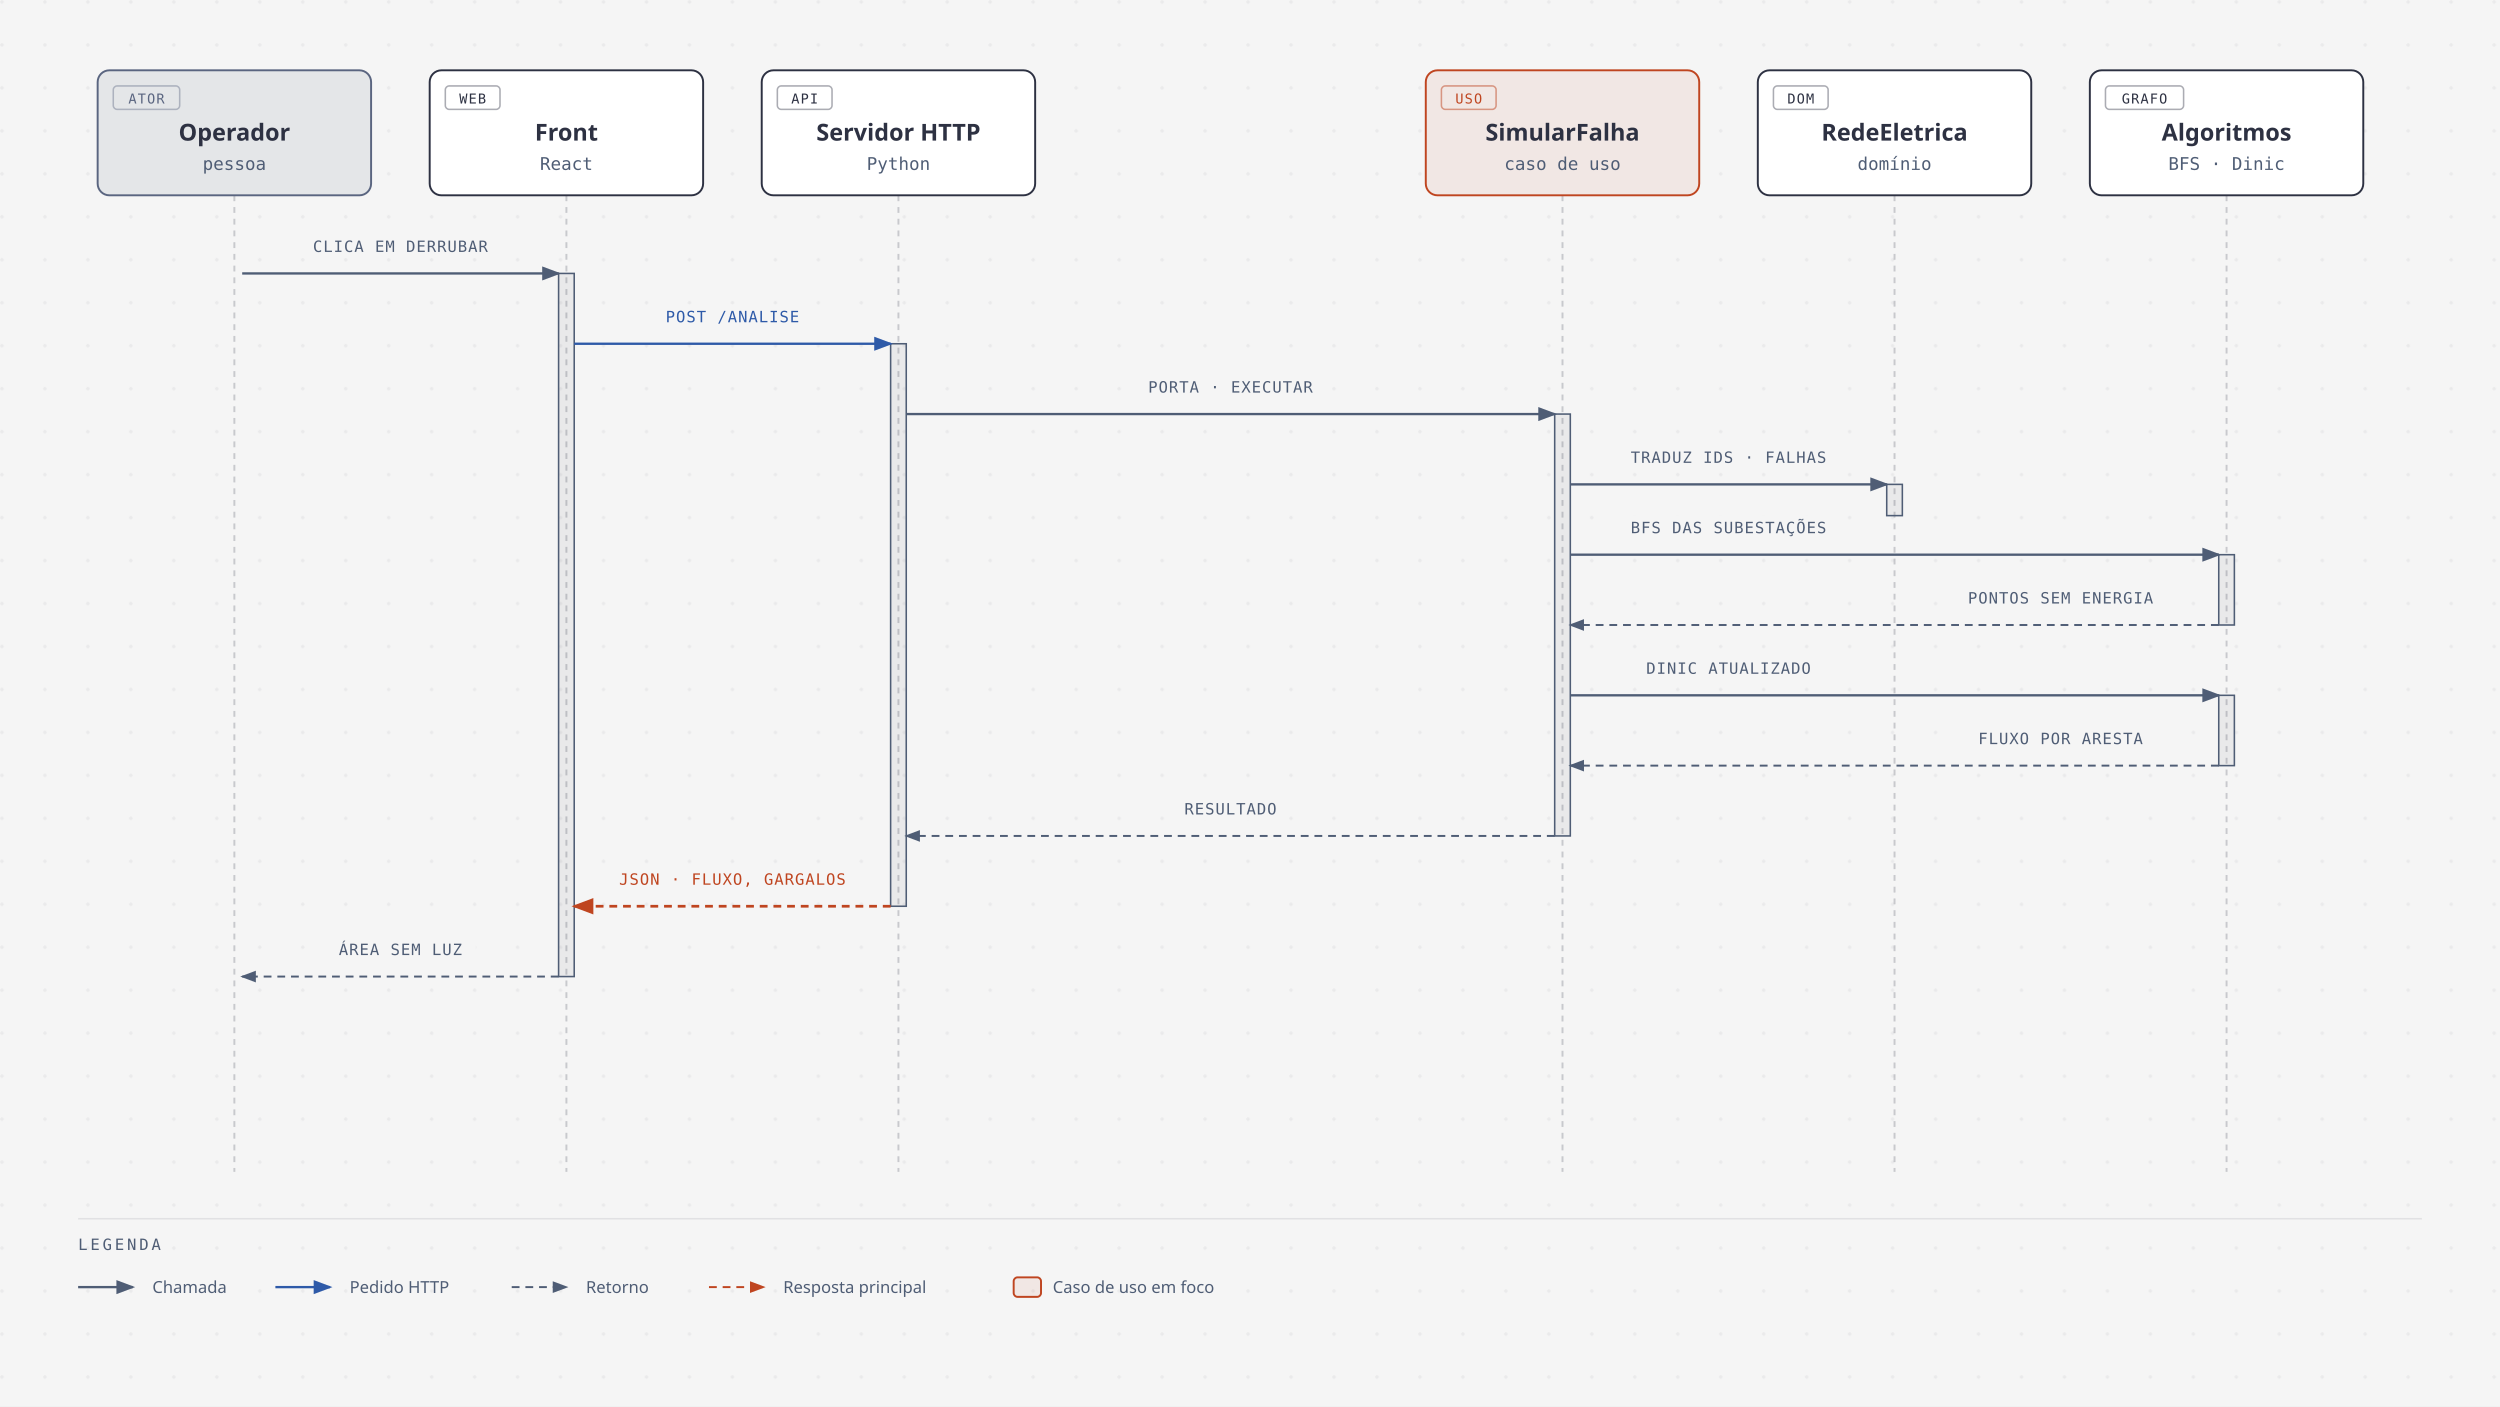
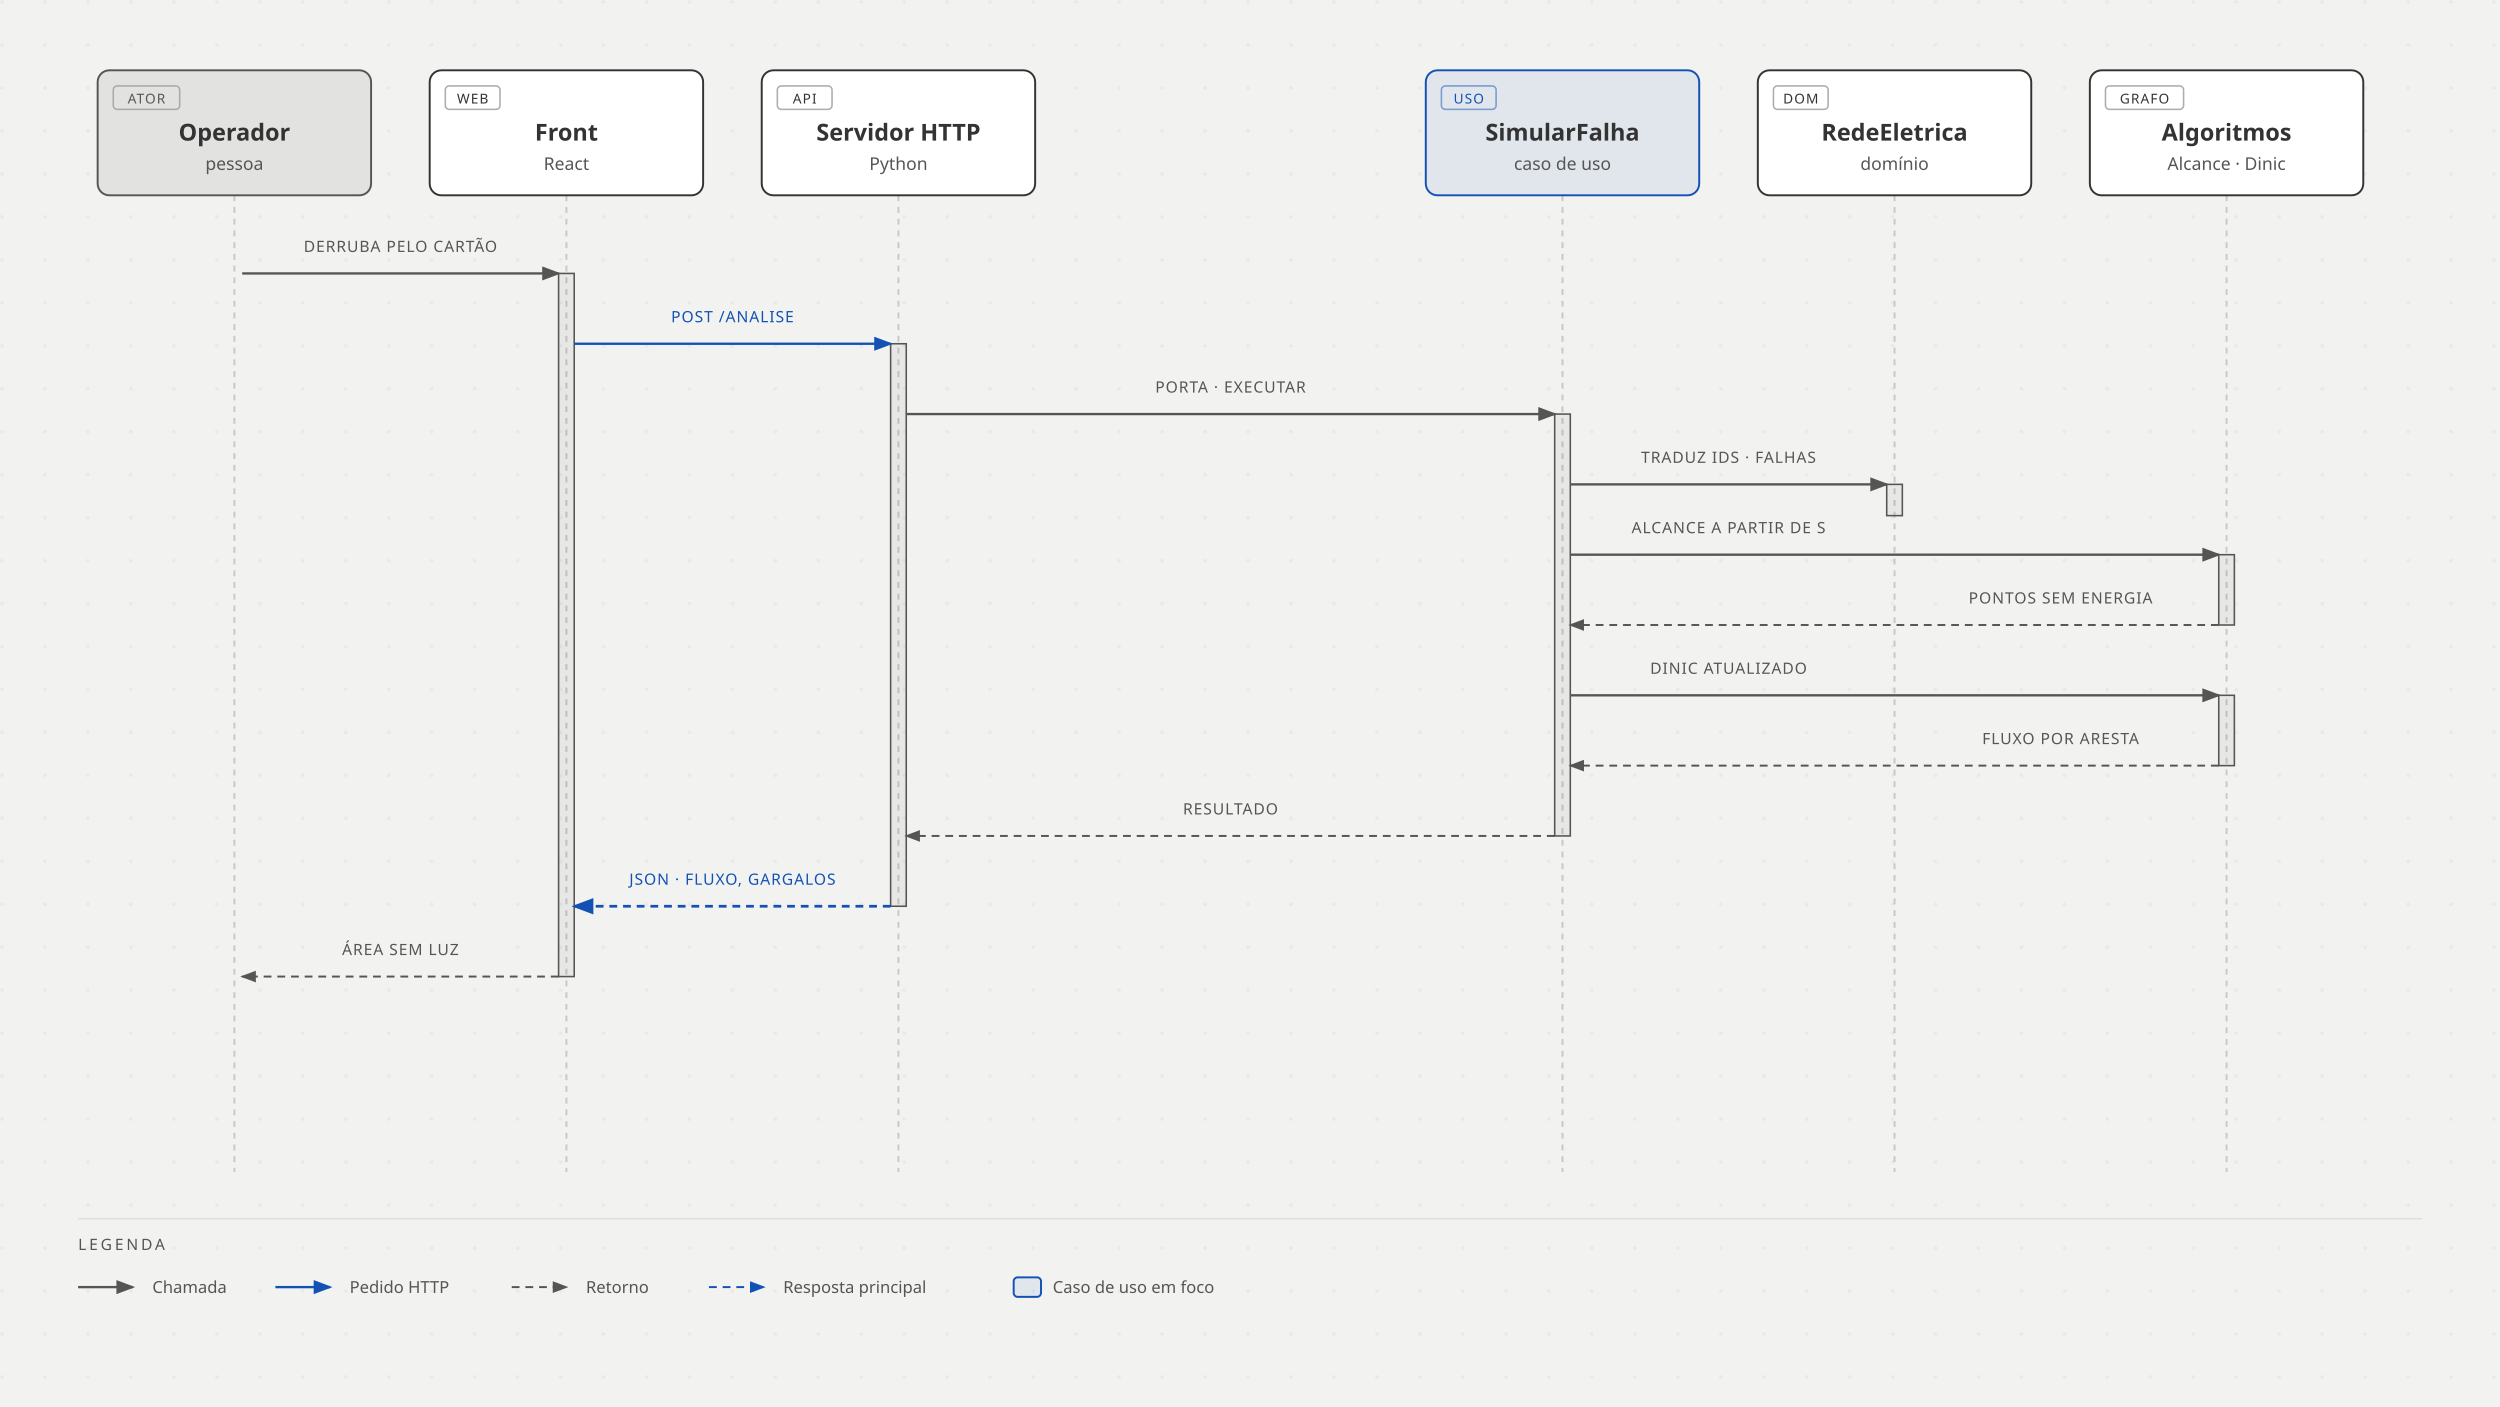
<svg xmlns="http://www.w3.org/2000/svg" viewBox="0 0 1280 720" role="img" aria-labelledby="sequencia-simular-falha-claro-title sequencia-simular-falha-claro-desc" id="sequencia-simular-falha-root">
  <defs>
-     <style>#sequencia-simular-falha-root { font-family: 'Geist', system-ui, sans-serif; color: #2d3142; }
+     <style>#sequencia-simular-falha-root { font-family: Rawline, Raleway, sans-serif; color: #333333; }
      #sequencia-simular-falha-root .diagram-container { width: 100%; overflow-x: auto; }
      @media print {
#sequencia-simular-falha-root .diagram-container { overflow-x: visible; }
}</style>
    <pattern id="sequencia-simular-falha-sequencia-simular-falha-claro-dots" width="22" height="22" patternUnits="userSpaceOnUse">
-       <circle cx="1" cy="1" r="0.9" fill="#2d3142" fill-opacity="0.10" />
+       <circle cx="1" cy="1" r="0.9" fill="#333333" fill-opacity="0.10" />
    </pattern>
    <marker id="sequencia-simular-falha-sequencia-simular-falha-claro-arrow" markerWidth="8" markerHeight="6" refX="7" refY="3" orient="auto">
-       <polygon points="0 0, 8 3, 0 6" fill="#4f5d75" />
+       <polygon points="0 0, 8 3, 0 6" fill="#555555" />
    </marker>
    <marker id="sequencia-simular-falha-sequencia-simular-falha-claro-arrow-link" markerWidth="8" markerHeight="6" refX="7" refY="3" orient="auto">
-       <polygon points="0 0, 8 3, 0 6" fill="#2e5aa8" />
+       <polygon points="0 0, 8 3, 0 6" fill="#1351b4" />
    </marker>
    <marker id="sequencia-simular-falha-sequencia-simular-falha-claro-arrow-accent" markerWidth="8" markerHeight="6" refX="7" refY="3" orient="auto">
-       <polygon points="0 0, 8 3, 0 6" fill="#bf4520" />
+       <polygon points="0 0, 8 3, 0 6" fill="#1351b4" />
    </marker>
    <marker id="sequencia-simular-falha-sequencia-simular-falha-claro-open" markerWidth="8" markerHeight="6" refX="7" refY="3" orient="auto">
-       <polyline points="0 0, 8 3, 0 6" fill="none" stroke="#4f5d75" stroke-width="1.2" />
+       <polyline points="0 0, 8 3, 0 6" fill="none" stroke="#555555" stroke-width="1.2" />
    </marker>
    <marker id="sequencia-simular-falha-sequencia-simular-falha-claro-tri" markerWidth="12" markerHeight="10" refX="11" refY="5" orient="auto" markerUnits="userSpaceOnUse">
-       <polygon points="1 1, 11 5, 1 9" fill="#f5f5f5" stroke="#2d3142" stroke-width="1" />
+       <polygon points="1 1, 11 5, 1 9" fill="#f2f3f0" stroke="#333333" stroke-width="1" />
    </marker>
    <marker id="sequencia-simular-falha-sequencia-simular-falha-claro-dia" markerWidth="16" markerHeight="8" refX="1" refY="4" orient="auto" markerUnits="userSpaceOnUse">
-       <polygon points="1 4, 8 1, 15 4, 8 7" fill="#2d3142" />
+       <polygon points="1 4, 8 1, 15 4, 8 7" fill="#333333" />
    </marker>
    <marker id="sequencia-simular-falha-sequencia-simular-falha-claro-diah" markerWidth="16" markerHeight="8" refX="1" refY="4" orient="auto" markerUnits="userSpaceOnUse">
-       <polygon points="1 4, 8 1, 15 4, 8 7" fill="#f5f5f5" stroke="#2d3142" stroke-width="1" />
+       <polygon points="1 4, 8 1, 15 4, 8 7" fill="#f2f3f0" stroke="#333333" stroke-width="1" />
    </marker>
  </defs>
-   <rect width="100%" height="100%" fill="#f5f5f5" />
+   <rect width="100%" height="100%" fill="#f2f3f0" />
  <rect width="100%" height="100%" fill="url(#sequencia-simular-falha-sequencia-simular-falha-claro-dots)" opacity="0.55" />
-   <line x1="120" y1="100" x2="120" y2="600" stroke="#2d3142" stroke-width="1" stroke-dasharray="3,3" stroke-opacity="0.22" />
-   <line x1="290" y1="100" x2="290" y2="600" stroke="#2d3142" stroke-width="1" stroke-dasharray="3,3" stroke-opacity="0.22" />
-   <line x1="460" y1="100" x2="460" y2="600" stroke="#2d3142" stroke-width="1" stroke-dasharray="3,3" stroke-opacity="0.22" />
-   <line x1="800" y1="100" x2="800" y2="600" stroke="#2d3142" stroke-width="1" stroke-dasharray="3,3" stroke-opacity="0.22" />
-   <line x1="970" y1="100" x2="970" y2="600" stroke="#2d3142" stroke-width="1" stroke-dasharray="3,3" stroke-opacity="0.22" />
-   <line x1="1140" y1="100" x2="1140" y2="600" stroke="#2d3142" stroke-width="1" stroke-dasharray="3,3" stroke-opacity="0.22" />
-   <rect x="286" y="140" width="8" height="360" fill="#2d3142" stroke="#4f5d75" stroke-width="0.8" fill-opacity="0.06" />
-   <rect x="456" y="176" width="8" height="288" fill="#2d3142" stroke="#4f5d75" stroke-width="0.8" fill-opacity="0.06" />
-   <rect x="796" y="212" width="8" height="216" fill="#2d3142" stroke="#4f5d75" stroke-width="0.8" fill-opacity="0.06" />
-   <rect x="966" y="248" width="8" height="16" fill="#2d3142" stroke="#4f5d75" stroke-width="0.8" fill-opacity="0.06" />
-   <rect x="1136" y="284" width="8" height="36" fill="#2d3142" stroke="#4f5d75" stroke-width="0.8" fill-opacity="0.06" />
-   <rect x="1136" y="356" width="8" height="36" fill="#2d3142" stroke="#4f5d75" stroke-width="0.8" fill-opacity="0.06" />
-   <path d="M 124,140 H 286" fill="none" stroke="#4f5d75" stroke-width="1.2" marker-end="url(#sequencia-simular-falha-sequencia-simular-falha-claro-arrow)" />
-   <rect x="152.4" y="120" width="105.2" height="12" rx="2" fill="#f5f5f5" />
-   <text x="205" y="129" fill="#4f5d75" font-size="8" font-family="'Geist Mono', ui-monospace, monospace" text-anchor="middle" letter-spacing="0.06em">CLICA EM DERRUBAR</text>
-   <path d="M 294,176 H 456" fill="none" stroke="#2e5aa8" stroke-width="1.2" marker-end="url(#sequencia-simular-falha-sequencia-simular-falha-claro-arrow-link)" />
-   <rect x="333.6" y="156" width="82.8" height="12" rx="2" fill="#f5f5f5" />
-   <text x="375" y="165" fill="#2e5aa8" font-size="8" font-family="'Geist Mono', ui-monospace, monospace" text-anchor="middle" letter-spacing="0.06em">POST /ANALISE</text>
-   <path d="M 464,212 H 796" fill="none" stroke="#4f5d75" stroke-width="1.2" marker-end="url(#sequencia-simular-falha-sequencia-simular-falha-claro-arrow)" />
-   <rect x="580.2" y="192" width="99.6" height="12" rx="2" fill="#f5f5f5" />
-   <text x="630" y="201" fill="#4f5d75" font-size="8" font-family="'Geist Mono', ui-monospace, monospace" text-anchor="middle" letter-spacing="0.06em">PORTA · EXECUTAR</text>
-   <path d="M 804,248 H 966" fill="none" stroke="#4f5d75" stroke-width="1.2" marker-end="url(#sequencia-simular-falha-sequencia-simular-falha-claro-arrow)" />
-   <rect x="826.8" y="228" width="116.4" height="12" rx="2" fill="#f5f5f5" />
-   <text x="885" y="237" fill="#4f5d75" font-size="8" font-family="'Geist Mono', ui-monospace, monospace" text-anchor="middle" letter-spacing="0.06em">TRADUZ IDS · FALHAS</text>
-   <path d="M 804,284 H 1136" fill="none" stroke="#4f5d75" stroke-width="1.2" marker-end="url(#sequencia-simular-falha-sequencia-simular-falha-claro-arrow)" />
-   <rect x="826.8" y="264" width="116.4" height="12" rx="2" fill="#f5f5f5" />
-   <text x="885" y="273" fill="#4f5d75" font-size="8" font-family="'Geist Mono', ui-monospace, monospace" text-anchor="middle" letter-spacing="0.06em">BFS DAS SUBESTAÇÕES</text>
-   <path d="M 1136,320 H 804" fill="none" stroke="#4f5d75" stroke-width="1" marker-end="url(#sequencia-simular-falha-sequencia-simular-falha-claro-arrow)" stroke-dasharray="4,3" />
-   <rect x="999.6" y="300" width="110.8" height="12" rx="2" fill="#f5f5f5" />
-   <text x="1055" y="309" fill="#4f5d75" font-size="8" font-family="'Geist Mono', ui-monospace, monospace" text-anchor="middle" letter-spacing="0.06em">PONTOS SEM ENERGIA</text>
-   <path d="M 804,356 H 1136" fill="none" stroke="#4f5d75" stroke-width="1.2" marker-end="url(#sequencia-simular-falha-sequencia-simular-falha-claro-arrow)" />
-   <rect x="835.2" y="336" width="99.6" height="12" rx="2" fill="#f5f5f5" />
-   <text x="885" y="345" fill="#4f5d75" font-size="8" font-family="'Geist Mono', ui-monospace, monospace" text-anchor="middle" letter-spacing="0.06em">DINIC ATUALIZADO</text>
-   <path d="M 1136,392 H 804" fill="none" stroke="#4f5d75" stroke-width="1" marker-end="url(#sequencia-simular-falha-sequencia-simular-falha-claro-arrow)" stroke-dasharray="4,3" />
-   <rect x="1005.2" y="372" width="99.6" height="12" rx="2" fill="#f5f5f5" />
-   <text x="1055" y="381" fill="#4f5d75" font-size="8" font-family="'Geist Mono', ui-monospace, monospace" text-anchor="middle" letter-spacing="0.06em">FLUXO POR ARESTA</text>
-   <path d="M 796,428 H 464" fill="none" stroke="#4f5d75" stroke-width="1" marker-end="url(#sequencia-simular-falha-sequencia-simular-falha-claro-arrow)" stroke-dasharray="4,3" />
-   <rect x="599.8" y="408" width="60.4" height="12" rx="2" fill="#f5f5f5" />
-   <text x="630" y="417" fill="#4f5d75" font-size="8" font-family="'Geist Mono', ui-monospace, monospace" text-anchor="middle" letter-spacing="0.06em">RESULTADO</text>
-   <path d="M 456,464 H 294" fill="none" stroke="#bf4520" stroke-width="1.4" stroke-dasharray="4,3" marker-end="url(#sequencia-simular-falha-sequencia-simular-falha-claro-arrow-accent)" />
-   <rect x="308.4" y="444" width="133.2" height="12" rx="2" fill="#f5f5f5" />
-   <text x="375" y="453" fill="#bf4520" font-size="8" font-family="'Geist Mono', ui-monospace, monospace" text-anchor="middle" letter-spacing="0.06em">JSON · FLUXO, GARGALOS</text>
-   <path d="M 286,500 H 124" fill="none" stroke="#4f5d75" stroke-width="1" marker-end="url(#sequencia-simular-falha-sequencia-simular-falha-claro-arrow)" stroke-dasharray="4,3" />
-   <rect x="166.4" y="480" width="77.2" height="12" rx="2" fill="#f5f5f5" />
-   <text x="205" y="489" fill="#4f5d75" font-size="8" font-family="'Geist Mono', ui-monospace, monospace" text-anchor="middle" letter-spacing="0.06em">ÁREA SEM LUZ</text>
-   <rect x="50" y="36" width="140" height="64" rx="6" fill="#f5f5f5" />
-   <rect x="50" y="36" width="140" height="64" rx="6" fill="#4f5d75" stroke="#5a6580" stroke-width="1" fill-opacity="0.10" />
-   <rect x="58" y="44" width="34" height="12" rx="2" fill="none" stroke="#5a6580" stroke-width="0.8" stroke-opacity="0.40" />
-   <text x="75" y="53" fill="#5a6580" font-size="7" font-family="'Geist Mono', ui-monospace, monospace" text-anchor="middle" letter-spacing="0.08em">ATOR</text>
-   <text x="120" y="72" fill="#2d3142" font-size="12" font-weight="600" font-family="'Geist', system-ui, sans-serif" text-anchor="middle">Operador</text>
-   <text x="120" y="87" fill="#4f5d75" font-size="9" font-family="'Geist Mono', ui-monospace, monospace" text-anchor="middle">pessoa</text>
-   <rect x="220" y="36" width="140" height="64" rx="6" fill="#f5f5f5" />
-   <rect x="220" y="36" width="140" height="64" rx="6" fill="#ffffff" stroke="#2d3142" stroke-width="1" />
-   <rect x="228" y="44" width="28" height="12" rx="2" fill="none" stroke="#2d3142" stroke-width="0.8" stroke-opacity="0.40" />
-   <text x="242" y="53" fill="#2d3142" font-size="7" font-family="'Geist Mono', ui-monospace, monospace" text-anchor="middle" letter-spacing="0.08em">WEB</text>
-   <text x="290" y="72" fill="#2d3142" font-size="12" font-weight="600" font-family="'Geist', system-ui, sans-serif" text-anchor="middle">Front</text>
-   <text x="290" y="87" fill="#4f5d75" font-size="9" font-family="'Geist Mono', ui-monospace, monospace" text-anchor="middle">React</text>
-   <rect x="390" y="36" width="140" height="64" rx="6" fill="#f5f5f5" />
-   <rect x="390" y="36" width="140" height="64" rx="6" fill="#ffffff" stroke="#2d3142" stroke-width="1" />
-   <rect x="398" y="44" width="28" height="12" rx="2" fill="none" stroke="#2d3142" stroke-width="0.8" stroke-opacity="0.40" />
-   <text x="412" y="53" fill="#2d3142" font-size="7" font-family="'Geist Mono', ui-monospace, monospace" text-anchor="middle" letter-spacing="0.08em">API</text>
-   <text x="460" y="72" fill="#2d3142" font-size="12" font-weight="600" font-family="'Geist', system-ui, sans-serif" text-anchor="middle">Servidor HTTP</text>
-   <text x="460" y="87" fill="#4f5d75" font-size="9" font-family="'Geist Mono', ui-monospace, monospace" text-anchor="middle">Python</text>
-   <rect x="730" y="36" width="140" height="64" rx="6" fill="#f5f5f5" />
-   <rect x="730" y="36" width="140" height="64" rx="6" fill="#bf4520" stroke="#bf4520" stroke-width="1" fill-opacity="0.08" />
-   <rect x="738" y="44" width="28" height="12" rx="2" fill="none" stroke="#bf4520" stroke-width="0.8" stroke-opacity="0.50" />
-   <text x="752" y="53" fill="#bf4520" font-size="7" font-family="'Geist Mono', ui-monospace, monospace" text-anchor="middle" letter-spacing="0.08em">USO</text>
-   <text x="800" y="72" fill="#2d3142" font-size="12" font-weight="600" font-family="'Geist', system-ui, sans-serif" text-anchor="middle">SimularFalha</text>
-   <text x="800" y="87" fill="#4f5d75" font-size="9" font-family="'Geist Mono', ui-monospace, monospace" text-anchor="middle">caso de uso</text>
-   <rect x="900" y="36" width="140" height="64" rx="6" fill="#f5f5f5" />
-   <rect x="900" y="36" width="140" height="64" rx="6" fill="#ffffff" stroke="#2d3142" stroke-width="1" />
-   <rect x="908" y="44" width="28" height="12" rx="2" fill="none" stroke="#2d3142" stroke-width="0.8" stroke-opacity="0.40" />
-   <text x="922" y="53" fill="#2d3142" font-size="7" font-family="'Geist Mono', ui-monospace, monospace" text-anchor="middle" letter-spacing="0.08em">DOM</text>
-   <text x="970" y="72" fill="#2d3142" font-size="12" font-weight="600" font-family="'Geist', system-ui, sans-serif" text-anchor="middle">RedeEletrica</text>
-   <text x="970" y="87" fill="#4f5d75" font-size="9" font-family="'Geist Mono', ui-monospace, monospace" text-anchor="middle">domínio</text>
-   <rect x="1070" y="36" width="140" height="64" rx="6" fill="#f5f5f5" />
-   <rect x="1070" y="36" width="140" height="64" rx="6" fill="#ffffff" stroke="#2d3142" stroke-width="1" />
-   <rect x="1078" y="44" width="40" height="12" rx="2" fill="none" stroke="#2d3142" stroke-width="0.8" stroke-opacity="0.40" />
-   <text x="1098" y="53" fill="#2d3142" font-size="7" font-family="'Geist Mono', ui-monospace, monospace" text-anchor="middle" letter-spacing="0.08em">GRAFO</text>
-   <text x="1140" y="72" fill="#2d3142" font-size="12" font-weight="600" font-family="'Geist', system-ui, sans-serif" text-anchor="middle">Algoritmos</text>
-   <text x="1140" y="87" fill="#4f5d75" font-size="9" font-family="'Geist Mono', ui-monospace, monospace" text-anchor="middle">BFS · Dinic</text>
-   <line x1="40" y1="624" x2="1240" y2="624" stroke="#2d3142" stroke-width="0.8" stroke-opacity="0.10" />
-   <text x="40" y="640" fill="#4f5d75" font-size="8" font-family="'Geist Mono', ui-monospace, monospace" letter-spacing="0.18em">LEGENDA</text>
-   <path d="M 40,659 H 68" fill="none" stroke="#4f5d75" stroke-width="1.2" marker-end="url(#sequencia-simular-falha-sequencia-simular-falha-claro-arrow)" />
-   <text x="78" y="662" fill="#4f5d75" font-size="8.5" font-family="'Geist', system-ui, sans-serif">Chamada</text>
-   <path d="M 141,659 H 169" fill="none" stroke="#2e5aa8" stroke-width="1.2" marker-end="url(#sequencia-simular-falha-sequencia-simular-falha-claro-arrow-link)" />
-   <text x="179" y="662" fill="#4f5d75" font-size="8.5" font-family="'Geist', system-ui, sans-serif">Pedido HTTP</text>
-   <path d="M 262,659 H 290" fill="none" stroke="#4f5d75" stroke-width="1" marker-end="url(#sequencia-simular-falha-sequencia-simular-falha-claro-arrow)" stroke-dasharray="4,3" />
-   <text x="300" y="662" fill="#4f5d75" font-size="8.5" font-family="'Geist', system-ui, sans-serif">Retorno</text>
-   <path d="M 363,659 H 391" fill="none" stroke="#bf4520" stroke-width="1" marker-end="url(#sequencia-simular-falha-sequencia-simular-falha-claro-arrow-accent)" stroke-dasharray="4,3" />
-   <text x="401" y="662" fill="#4f5d75" font-size="8.5" font-family="'Geist', system-ui, sans-serif">Resposta principal</text>
-   <rect x="519" y="654" width="14" height="10" rx="2" fill="#bf4520" stroke="#bf4520" stroke-width="1" fill-opacity="0.08" />
-   <text x="539" y="662" fill="#4f5d75" font-size="8.5" font-family="'Geist', system-ui, sans-serif">Caso de uso em foco</text>
+   <line x1="120" y1="100" x2="120" y2="600" stroke="#333333" stroke-width="1" stroke-dasharray="3,3" stroke-opacity="0.22" />
+   <line x1="290" y1="100" x2="290" y2="600" stroke="#333333" stroke-width="1" stroke-dasharray="3,3" stroke-opacity="0.22" />
+   <line x1="460" y1="100" x2="460" y2="600" stroke="#333333" stroke-width="1" stroke-dasharray="3,3" stroke-opacity="0.22" />
+   <line x1="800" y1="100" x2="800" y2="600" stroke="#333333" stroke-width="1" stroke-dasharray="3,3" stroke-opacity="0.22" />
+   <line x1="970" y1="100" x2="970" y2="600" stroke="#333333" stroke-width="1" stroke-dasharray="3,3" stroke-opacity="0.22" />
+   <line x1="1140" y1="100" x2="1140" y2="600" stroke="#333333" stroke-width="1" stroke-dasharray="3,3" stroke-opacity="0.22" />
+   <rect x="286" y="140" width="8" height="360" fill="#333333" stroke="#555555" stroke-width="0.8" fill-opacity="0.06" />
+   <rect x="456" y="176" width="8" height="288" fill="#333333" stroke="#555555" stroke-width="0.8" fill-opacity="0.06" />
+   <rect x="796" y="212" width="8" height="216" fill="#333333" stroke="#555555" stroke-width="0.8" fill-opacity="0.06" />
+   <rect x="966" y="248" width="8" height="16" fill="#333333" stroke="#555555" stroke-width="0.8" fill-opacity="0.06" />
+   <rect x="1136" y="284" width="8" height="36" fill="#333333" stroke="#555555" stroke-width="0.8" fill-opacity="0.06" />
+   <rect x="1136" y="356" width="8" height="36" fill="#333333" stroke="#555555" stroke-width="0.8" fill-opacity="0.06" />
+   <path d="M 124,140 H 286" fill="none" stroke="#555555" stroke-width="1.2" marker-end="url(#sequencia-simular-falha-sequencia-simular-falha-claro-arrow)" />
+   <rect x="146.2" y="120" width="117.6" height="12" rx="2" fill="#f2f3f0" />
+   <text x="205" y="129" fill="#555555" font-size="8" font-family="Rawline, Raleway, sans-serif" text-anchor="middle" letter-spacing="0.06em">DERRUBA PELO CARTÃO</text>
+   <path d="M 294,176 H 456" fill="none" stroke="#1351b4" stroke-width="1.2" marker-end="url(#sequencia-simular-falha-sequencia-simular-falha-claro-arrow-link)" />
+   <rect x="333.6" y="156" width="82.8" height="12" rx="2" fill="#f2f3f0" />
+   <text x="375" y="165" fill="#1351b4" font-size="8" font-family="Rawline, Raleway, sans-serif" text-anchor="middle" letter-spacing="0.06em">POST /ANALISE</text>
+   <path d="M 464,212 H 796" fill="none" stroke="#555555" stroke-width="1.2" marker-end="url(#sequencia-simular-falha-sequencia-simular-falha-claro-arrow)" />
+   <rect x="580.2" y="192" width="99.6" height="12" rx="2" fill="#f2f3f0" />
+   <text x="630" y="201" fill="#555555" font-size="8" font-family="Rawline, Raleway, sans-serif" text-anchor="middle" letter-spacing="0.06em">PORTA · EXECUTAR</text>
+   <path d="M 804,248 H 966" fill="none" stroke="#555555" stroke-width="1.2" marker-end="url(#sequencia-simular-falha-sequencia-simular-falha-claro-arrow)" />
+   <rect x="826.8" y="228" width="116.4" height="12" rx="2" fill="#f2f3f0" />
+   <text x="885" y="237" fill="#555555" font-size="8" font-family="Rawline, Raleway, sans-serif" text-anchor="middle" letter-spacing="0.06em">TRADUZ IDS · FALHAS</text>
+   <path d="M 804,284 H 1136" fill="none" stroke="#555555" stroke-width="1.2" marker-end="url(#sequencia-simular-falha-sequencia-simular-falha-claro-arrow)" />
+   <rect x="820" y="264" width="130" height="12" rx="2" fill="#f2f3f0" />
+   <text x="885" y="273" fill="#555555" font-size="8" font-family="Rawline, Raleway, sans-serif" text-anchor="middle" letter-spacing="0.06em">ALCANCE A PARTIR DE S</text>
+   <path d="M 1136,320 H 804" fill="none" stroke="#555555" stroke-width="1" marker-end="url(#sequencia-simular-falha-sequencia-simular-falha-claro-arrow)" stroke-dasharray="4,3" />
+   <rect x="999.6" y="300" width="110.8" height="12" rx="2" fill="#f2f3f0" />
+   <text x="1055" y="309" fill="#555555" font-size="8" font-family="Rawline, Raleway, sans-serif" text-anchor="middle" letter-spacing="0.06em">PONTOS SEM ENERGIA</text>
+   <path d="M 804,356 H 1136" fill="none" stroke="#555555" stroke-width="1.2" marker-end="url(#sequencia-simular-falha-sequencia-simular-falha-claro-arrow)" />
+   <rect x="835.2" y="336" width="99.6" height="12" rx="2" fill="#f2f3f0" />
+   <text x="885" y="345" fill="#555555" font-size="8" font-family="Rawline, Raleway, sans-serif" text-anchor="middle" letter-spacing="0.06em">DINIC ATUALIZADO</text>
+   <path d="M 1136,392 H 804" fill="none" stroke="#555555" stroke-width="1" marker-end="url(#sequencia-simular-falha-sequencia-simular-falha-claro-arrow)" stroke-dasharray="4,3" />
+   <rect x="1005.2" y="372" width="99.6" height="12" rx="2" fill="#f2f3f0" />
+   <text x="1055" y="381" fill="#555555" font-size="8" font-family="Rawline, Raleway, sans-serif" text-anchor="middle" letter-spacing="0.06em">FLUXO POR ARESTA</text>
+   <path d="M 796,428 H 464" fill="none" stroke="#555555" stroke-width="1" marker-end="url(#sequencia-simular-falha-sequencia-simular-falha-claro-arrow)" stroke-dasharray="4,3" />
+   <rect x="599.8" y="408" width="60.4" height="12" rx="2" fill="#f2f3f0" />
+   <text x="630" y="417" fill="#555555" font-size="8" font-family="Rawline, Raleway, sans-serif" text-anchor="middle" letter-spacing="0.06em">RESULTADO</text>
+   <path d="M 456,464 H 294" fill="none" stroke="#1351b4" stroke-width="1.4" stroke-dasharray="4,3" marker-end="url(#sequencia-simular-falha-sequencia-simular-falha-claro-arrow-accent)" />
+   <rect x="308.4" y="444" width="133.2" height="12" rx="2" fill="#f2f3f0" />
+   <text x="375" y="453" fill="#1351b4" font-size="8" font-family="Rawline, Raleway, sans-serif" text-anchor="middle" letter-spacing="0.06em">JSON · FLUXO, GARGALOS</text>
+   <path d="M 286,500 H 124" fill="none" stroke="#555555" stroke-width="1" marker-end="url(#sequencia-simular-falha-sequencia-simular-falha-claro-arrow)" stroke-dasharray="4,3" />
+   <rect x="166.4" y="480" width="77.2" height="12" rx="2" fill="#f2f3f0" />
+   <text x="205" y="489" fill="#555555" font-size="8" font-family="Rawline, Raleway, sans-serif" text-anchor="middle" letter-spacing="0.06em">ÁREA SEM LUZ</text>
+   <rect x="50" y="36" width="140" height="64" rx="6" fill="#f2f3f0" />
+   <rect x="50" y="36" width="140" height="64" rx="6" fill="#555555" stroke="#555555" stroke-width="1" fill-opacity="0.10" />
+   <rect x="58" y="44" width="34" height="12" rx="2" fill="none" stroke="#555555" stroke-width="0.8" stroke-opacity="0.40" />
+   <text x="75" y="53" fill="#555555" font-size="7" font-family="Rawline, Raleway, sans-serif" text-anchor="middle" letter-spacing="0.08em">ATOR</text>
+   <text x="120" y="72" fill="#333333" font-size="12" font-weight="600" font-family="Rawline, Raleway, sans-serif" text-anchor="middle">Operador</text>
+   <text x="120" y="87" fill="#555555" font-size="9" font-family="Rawline, Raleway, sans-serif" text-anchor="middle">pessoa</text>
+   <rect x="220" y="36" width="140" height="64" rx="6" fill="#f2f3f0" />
+   <rect x="220" y="36" width="140" height="64" rx="6" fill="#ffffff" stroke="#333333" stroke-width="1" />
+   <rect x="228" y="44" width="28" height="12" rx="2" fill="none" stroke="#333333" stroke-width="0.8" stroke-opacity="0.40" />
+   <text x="242" y="53" fill="#333333" font-size="7" font-family="Rawline, Raleway, sans-serif" text-anchor="middle" letter-spacing="0.08em">WEB</text>
+   <text x="290" y="72" fill="#333333" font-size="12" font-weight="600" font-family="Rawline, Raleway, sans-serif" text-anchor="middle">Front</text>
+   <text x="290" y="87" fill="#555555" font-size="9" font-family="Rawline, Raleway, sans-serif" text-anchor="middle">React</text>
+   <rect x="390" y="36" width="140" height="64" rx="6" fill="#f2f3f0" />
+   <rect x="390" y="36" width="140" height="64" rx="6" fill="#ffffff" stroke="#333333" stroke-width="1" />
+   <rect x="398" y="44" width="28" height="12" rx="2" fill="none" stroke="#333333" stroke-width="0.8" stroke-opacity="0.40" />
+   <text x="412" y="53" fill="#333333" font-size="7" font-family="Rawline, Raleway, sans-serif" text-anchor="middle" letter-spacing="0.08em">API</text>
+   <text x="460" y="72" fill="#333333" font-size="12" font-weight="600" font-family="Rawline, Raleway, sans-serif" text-anchor="middle">Servidor HTTP</text>
+   <text x="460" y="87" fill="#555555" font-size="9" font-family="Rawline, Raleway, sans-serif" text-anchor="middle">Python</text>
+   <rect x="730" y="36" width="140" height="64" rx="6" fill="#f2f3f0" />
+   <rect x="730" y="36" width="140" height="64" rx="6" fill="#1351b4" stroke="#1351b4" stroke-width="1" fill-opacity="0.08" />
+   <rect x="738" y="44" width="28" height="12" rx="2" fill="none" stroke="#1351b4" stroke-width="0.8" stroke-opacity="0.50" />
+   <text x="752" y="53" fill="#1351b4" font-size="7" font-family="Rawline, Raleway, sans-serif" text-anchor="middle" letter-spacing="0.08em">USO</text>
+   <text x="800" y="72" fill="#333333" font-size="12" font-weight="600" font-family="Rawline, Raleway, sans-serif" text-anchor="middle">SimularFalha</text>
+   <text x="800" y="87" fill="#555555" font-size="9" font-family="Rawline, Raleway, sans-serif" text-anchor="middle">caso de uso</text>
+   <rect x="900" y="36" width="140" height="64" rx="6" fill="#f2f3f0" />
+   <rect x="900" y="36" width="140" height="64" rx="6" fill="#ffffff" stroke="#333333" stroke-width="1" />
+   <rect x="908" y="44" width="28" height="12" rx="2" fill="none" stroke="#333333" stroke-width="0.8" stroke-opacity="0.40" />
+   <text x="922" y="53" fill="#333333" font-size="7" font-family="Rawline, Raleway, sans-serif" text-anchor="middle" letter-spacing="0.08em">DOM</text>
+   <text x="970" y="72" fill="#333333" font-size="12" font-weight="600" font-family="Rawline, Raleway, sans-serif" text-anchor="middle">RedeEletrica</text>
+   <text x="970" y="87" fill="#555555" font-size="9" font-family="Rawline, Raleway, sans-serif" text-anchor="middle">domínio</text>
+   <rect x="1070" y="36" width="140" height="64" rx="6" fill="#f2f3f0" />
+   <rect x="1070" y="36" width="140" height="64" rx="6" fill="#ffffff" stroke="#333333" stroke-width="1" />
+   <rect x="1078" y="44" width="40" height="12" rx="2" fill="none" stroke="#333333" stroke-width="0.8" stroke-opacity="0.40" />
+   <text x="1098" y="53" fill="#333333" font-size="7" font-family="Rawline, Raleway, sans-serif" text-anchor="middle" letter-spacing="0.08em">GRAFO</text>
+   <text x="1140" y="72" fill="#333333" font-size="12" font-weight="600" font-family="Rawline, Raleway, sans-serif" text-anchor="middle">Algoritmos</text>
+   <text x="1140" y="87" fill="#555555" font-size="9" font-family="Rawline, Raleway, sans-serif" text-anchor="middle">Alcance · Dinic</text>
+   <line x1="40" y1="624" x2="1240" y2="624" stroke="#333333" stroke-width="0.8" stroke-opacity="0.10" />
+   <text x="40" y="640" fill="#555555" font-size="8" font-family="Rawline, Raleway, sans-serif" letter-spacing="0.18em">LEGENDA</text>
+   <path d="M 40,659 H 68" fill="none" stroke="#555555" stroke-width="1.2" marker-end="url(#sequencia-simular-falha-sequencia-simular-falha-claro-arrow)" />
+   <text x="78" y="662" fill="#555555" font-size="8.5" font-family="Rawline, Raleway, sans-serif">Chamada</text>
+   <path d="M 141,659 H 169" fill="none" stroke="#1351b4" stroke-width="1.2" marker-end="url(#sequencia-simular-falha-sequencia-simular-falha-claro-arrow-link)" />
+   <text x="179" y="662" fill="#555555" font-size="8.5" font-family="Rawline, Raleway, sans-serif">Pedido HTTP</text>
+   <path d="M 262,659 H 290" fill="none" stroke="#555555" stroke-width="1" marker-end="url(#sequencia-simular-falha-sequencia-simular-falha-claro-arrow)" stroke-dasharray="4,3" />
+   <text x="300" y="662" fill="#555555" font-size="8.5" font-family="Rawline, Raleway, sans-serif">Retorno</text>
+   <path d="M 363,659 H 391" fill="none" stroke="#1351b4" stroke-width="1" marker-end="url(#sequencia-simular-falha-sequencia-simular-falha-claro-arrow-accent)" stroke-dasharray="4,3" />
+   <text x="401" y="662" fill="#555555" font-size="8.5" font-family="Rawline, Raleway, sans-serif">Resposta principal</text>
+   <rect x="519" y="654" width="14" height="10" rx="2" fill="#1351b4" stroke="#1351b4" stroke-width="1" fill-opacity="0.08" />
+   <text x="539" y="662" fill="#555555" font-size="8.5" font-family="Rawline, Raleway, sans-serif">Caso de uso em foco</text>
</svg>
